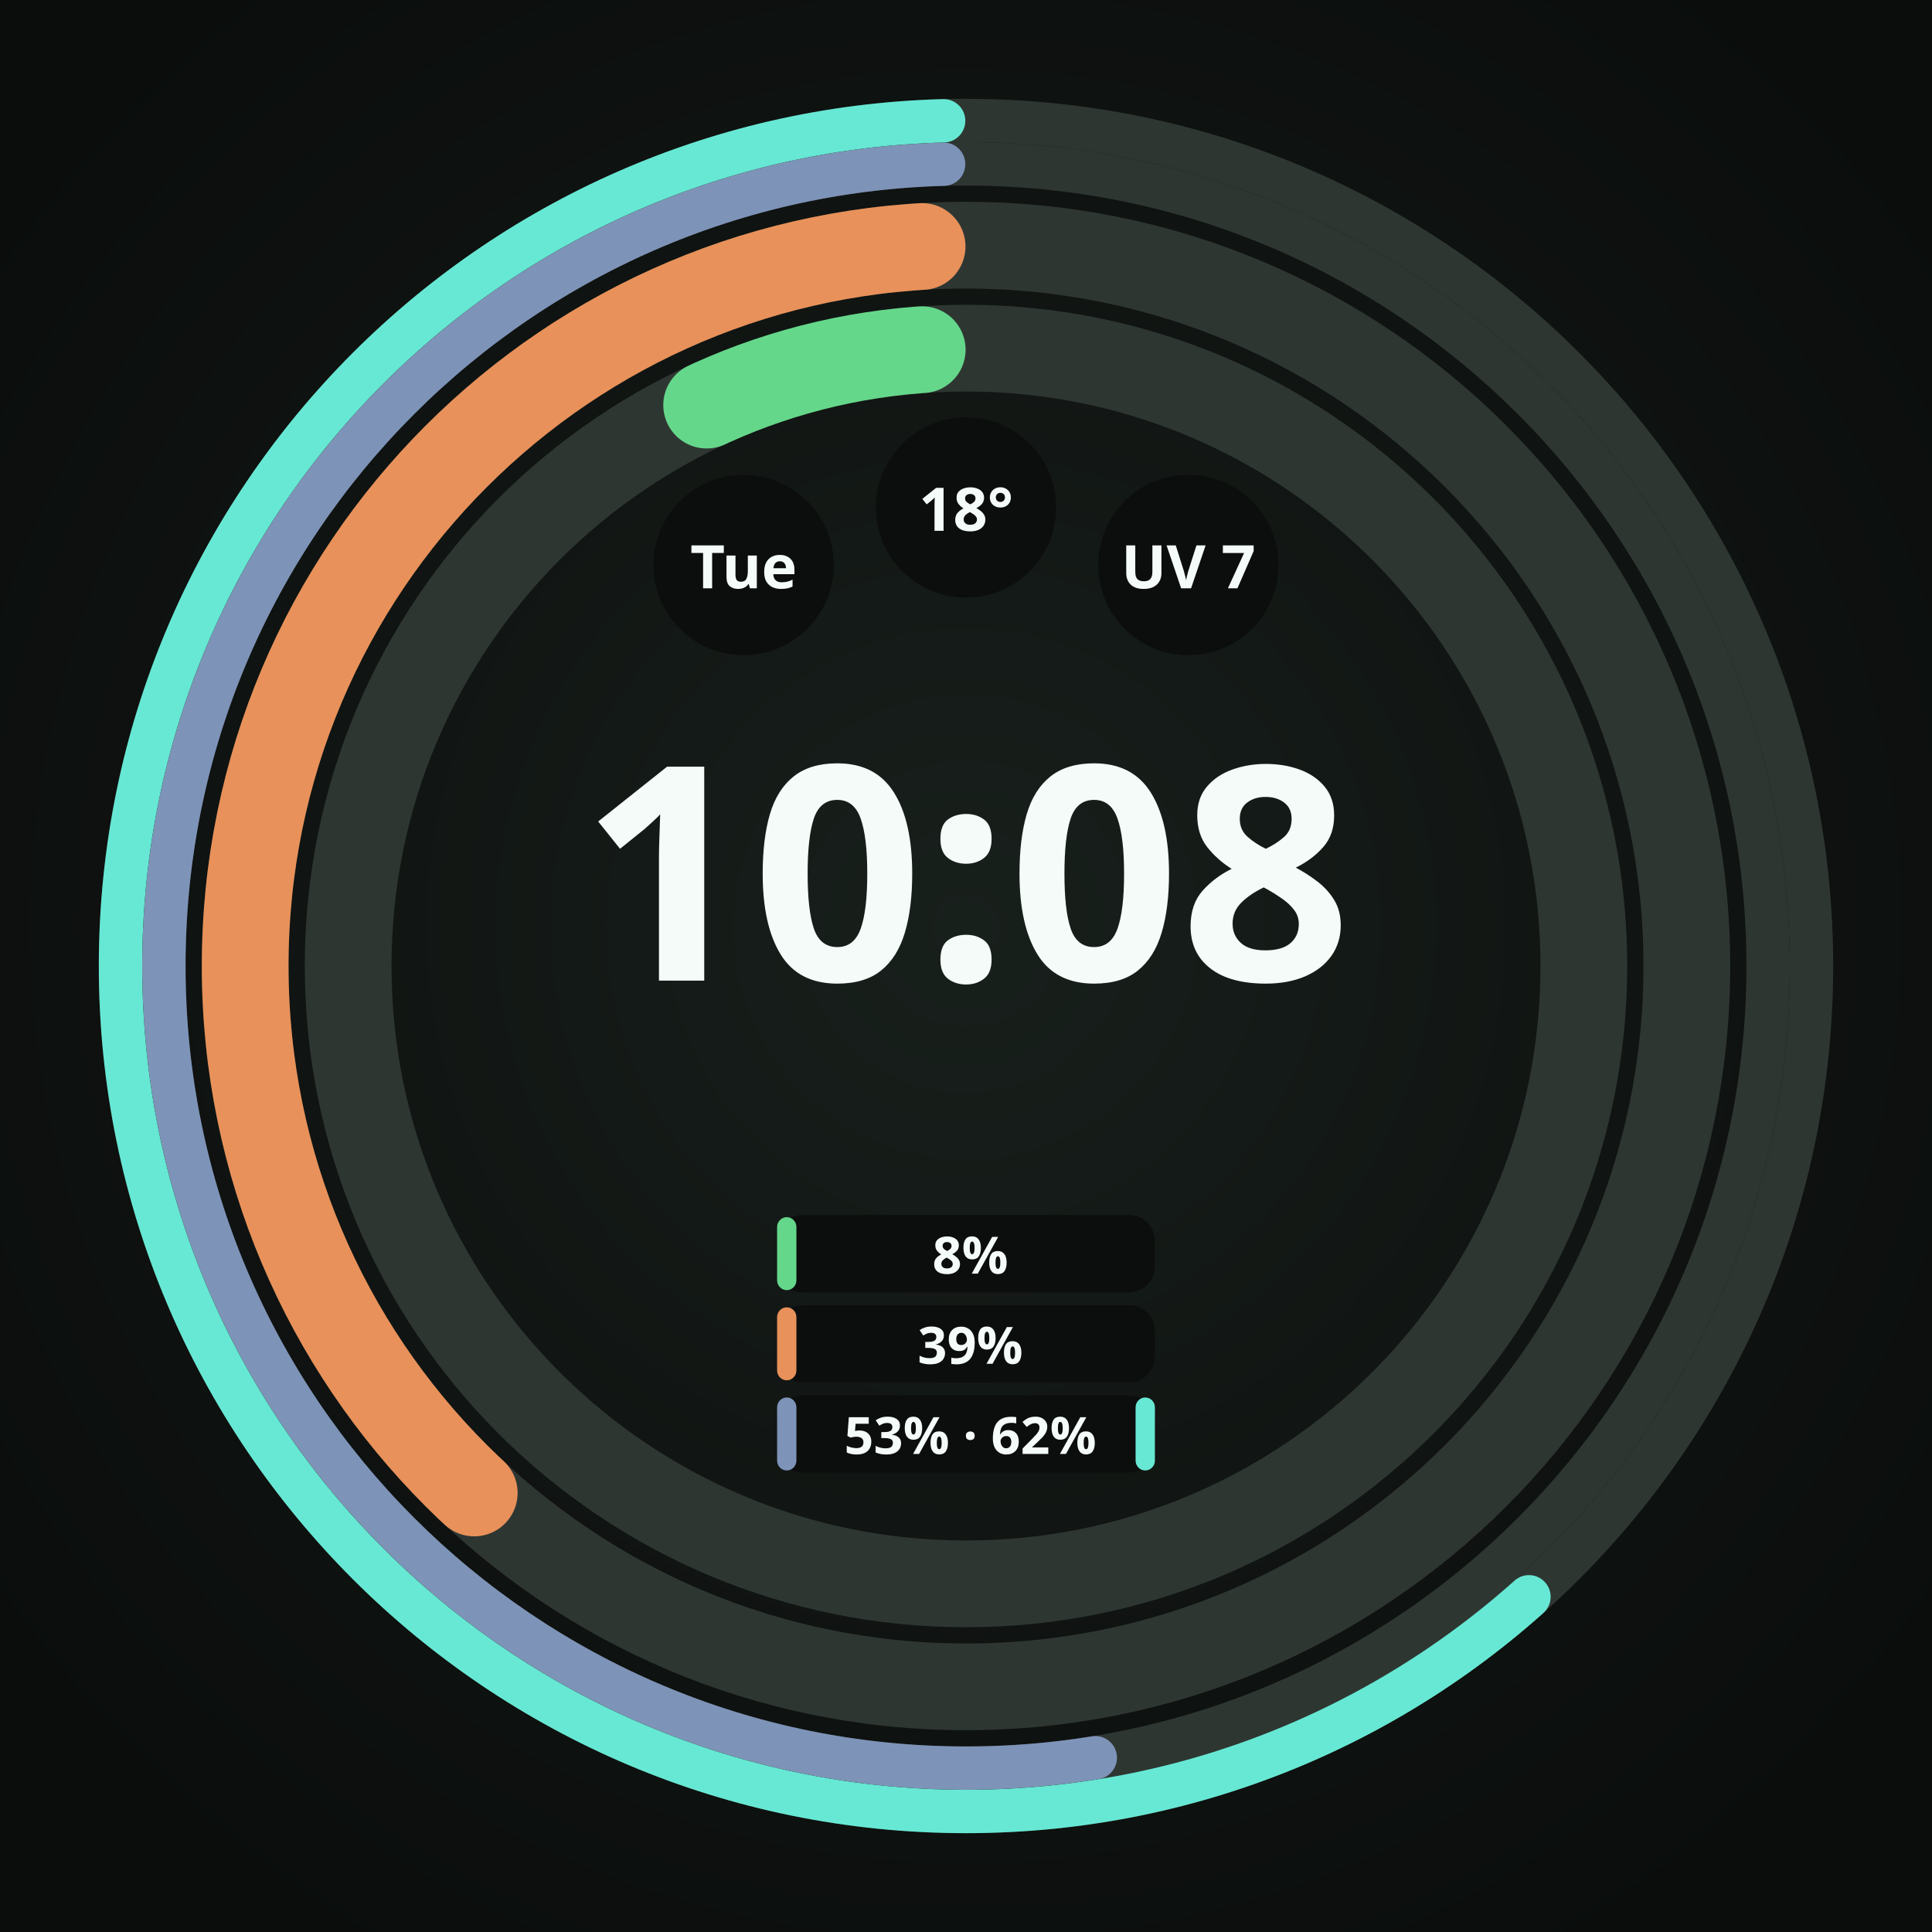
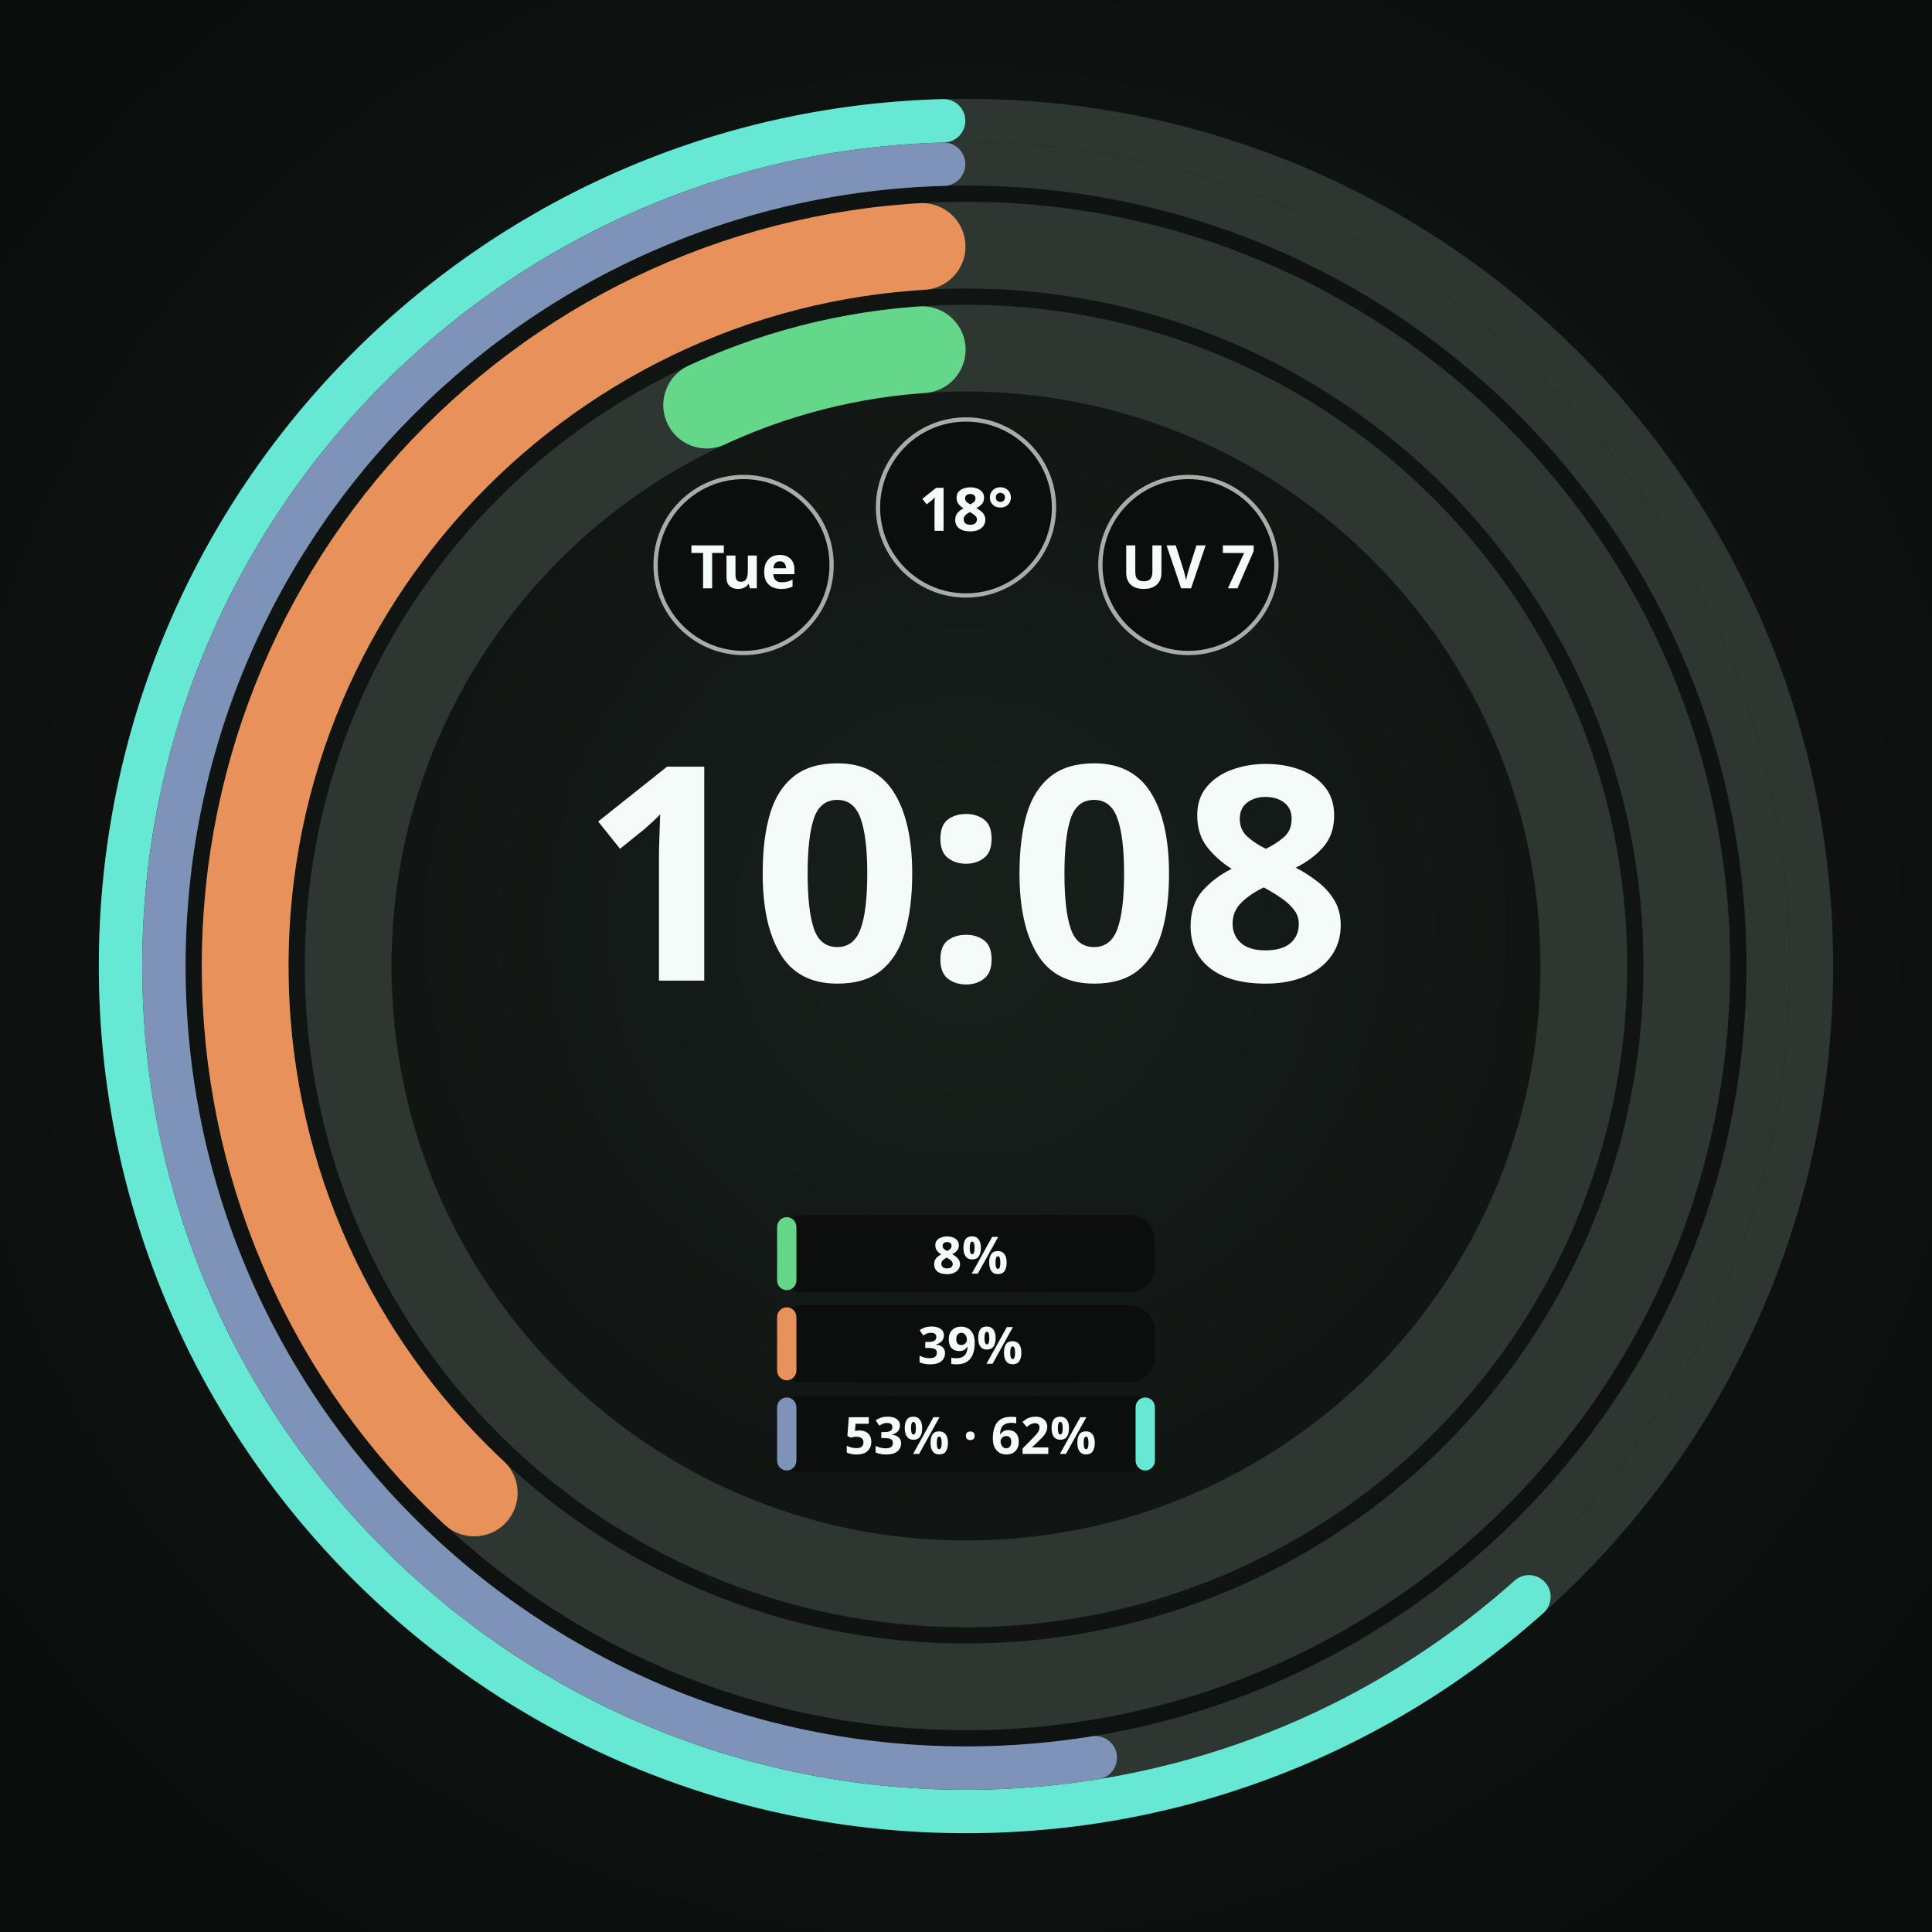
<svg xmlns="http://www.w3.org/2000/svg" width="450" height="450" viewBox="0 0 450 450" role="img" aria-label="Round · 3 providers · a Cursor plan sharing one band">
  <defs>
    <radialGradient id="lift" cx="50%" cy="48%" r="62%">
      <stop offset="0%" stop-color="#18201C" />
      <stop offset="55%" stop-color="#101412" />
      <stop offset="100%" stop-color="#0A0D0B" />
    </radialGradient>
    <radialGradient id="cellRecess" cx="50%" cy="50%" r="50%">
      <stop offset="0%" stop-color="#0B0E0C" />
      <stop offset="55%" stop-color="#0B0E0C" />
      <stop offset="100%" stop-color="#242A27" />
    </radialGradient>
  </defs>
  <rect width="450" height="450" fill="url(#lift)" />
  <circle cx="225" cy="225" r="143.91" fill="none" stroke="#2E3632" stroke-width="20.205" />
  <circle cx="225" cy="225" r="143.91" fill="none" stroke="#65D78A" stroke-width="20.205" stroke-linecap="round" stroke-dasharray="52.13 904.21" stroke-dashoffset="-841.98" transform="rotate(-90 225 225)" />
  <circle cx="225" cy="225" r="167.895" fill="none" stroke="#2E3632" stroke-width="20.205" />
  <circle cx="225" cy="225" r="167.895" fill="none" stroke="#E8915A" stroke-width="20.205" stroke-linecap="round" stroke-dasharray="391.21 1054.92" stroke-dashoffset="-653.60" transform="rotate(-90 225 225)" />
  <circle cx="225" cy="225" r="186.829" fill="none" stroke="#2E3632" stroke-width="10.103" />
  <circle cx="225" cy="225" r="186.829" fill="none" stroke="#7E93B8" stroke-width="10.103" stroke-linecap="round" stroke-dasharray="612.05 1173.88" stroke-dashoffset="-556.77" transform="rotate(-90 225 225)" />
  <circle cx="225" cy="225" r="196.931" fill="none" stroke="#2E3632" stroke-width="10.103" />
  <circle cx="225" cy="225" r="196.931" fill="none" stroke="#67E8D4" stroke-width="10.103" stroke-linecap="round" stroke-dasharray="757.06 1237.36" stroke-dashoffset="-475.25" transform="rotate(-90 225 225)" />
  <circle cx="173.2" cy="131.6" r="21.0" fill="#0B0E0C" />
+   <circle cx="173.2" cy="131.6" r="20.5" fill="none" stroke="#F4FBF8" stroke-width="1.00" stroke-opacity="0.67" />
  <text x="173.2" y="131.6" text-anchor="middle" dominant-baseline="central" font-family="Noto Sans, sans-serif" font-size="14.0" font-weight="700" fill="#F4FBF8" fill-opacity="1">Tue</text>
  <circle cx="225.0" cy="118.2" r="21.0" fill="#0B0E0C" />
+   <circle cx="225.0" cy="118.2" r="20.5" fill="none" stroke="#F4FBF8" stroke-width="1.00" stroke-opacity="0.67" />
  <text x="225.0" y="118.2" text-anchor="middle" dominant-baseline="central" font-family="Noto Sans, sans-serif" font-size="14.0" font-weight="700" fill="#F4FBF8" fill-opacity="1">18°</text>
  <circle cx="276.8" cy="131.6" r="21.0" fill="#0B0E0C" />
+   <circle cx="276.8" cy="131.6" r="20.5" fill="none" stroke="#F4FBF8" stroke-width="1.00" stroke-opacity="0.67" />
  <text x="276.8" y="131.6" text-anchor="middle" dominant-baseline="central" font-family="Noto Sans, sans-serif" font-size="14.0" font-weight="700" fill="#F4FBF8" fill-opacity="1">UV 7</text>
  <text x="225" y="228.4" text-anchor="middle" font-family="Noto Sans, sans-serif" font-size="69.8" font-weight="700" fill="#F4FBF8">10:08</text>
  <rect x="181.0" y="283.0" width="88.0" height="18.0" rx="6.0" fill="#0B0E0C" fill-opacity="0.92" />
  <rect x="181.0" y="283.5" width="4.5" height="17.0" rx="2.3" fill="#65D78A" />
  <text x="226.0" y="292.0" text-anchor="middle" dominant-baseline="central" font-family="Noto Sans, sans-serif" font-size="12.0" font-weight="700" fill="#F4FBF8">8%</text>
  <rect x="181.0" y="304.0" width="88.0" height="18.0" rx="6.0" fill="#0B0E0C" fill-opacity="0.92" />
  <rect x="181.0" y="304.5" width="4.5" height="17.0" rx="2.3" fill="#E8915A" />
  <text x="226.0" y="313.0" text-anchor="middle" dominant-baseline="central" font-family="Noto Sans, sans-serif" font-size="12.0" font-weight="700" fill="#F4FBF8">39%</text>
  <rect x="181.0" y="325.0" width="88.0" height="18.0" rx="6.0" fill="#0B0E0C" fill-opacity="0.92" />
  <rect x="181.0" y="325.5" width="4.5" height="17.0" rx="2.3" fill="#7E93B8" />
  <text x="226.0" y="334.0" text-anchor="middle" dominant-baseline="central" font-family="Noto Sans, sans-serif" font-size="12.0" font-weight="700" fill="#F4FBF8">53% · 62%</text>
  <rect x="264.5" y="325.5" width="4.5" height="17.0" rx="2.3" fill="#67E8D4" />
</svg>
